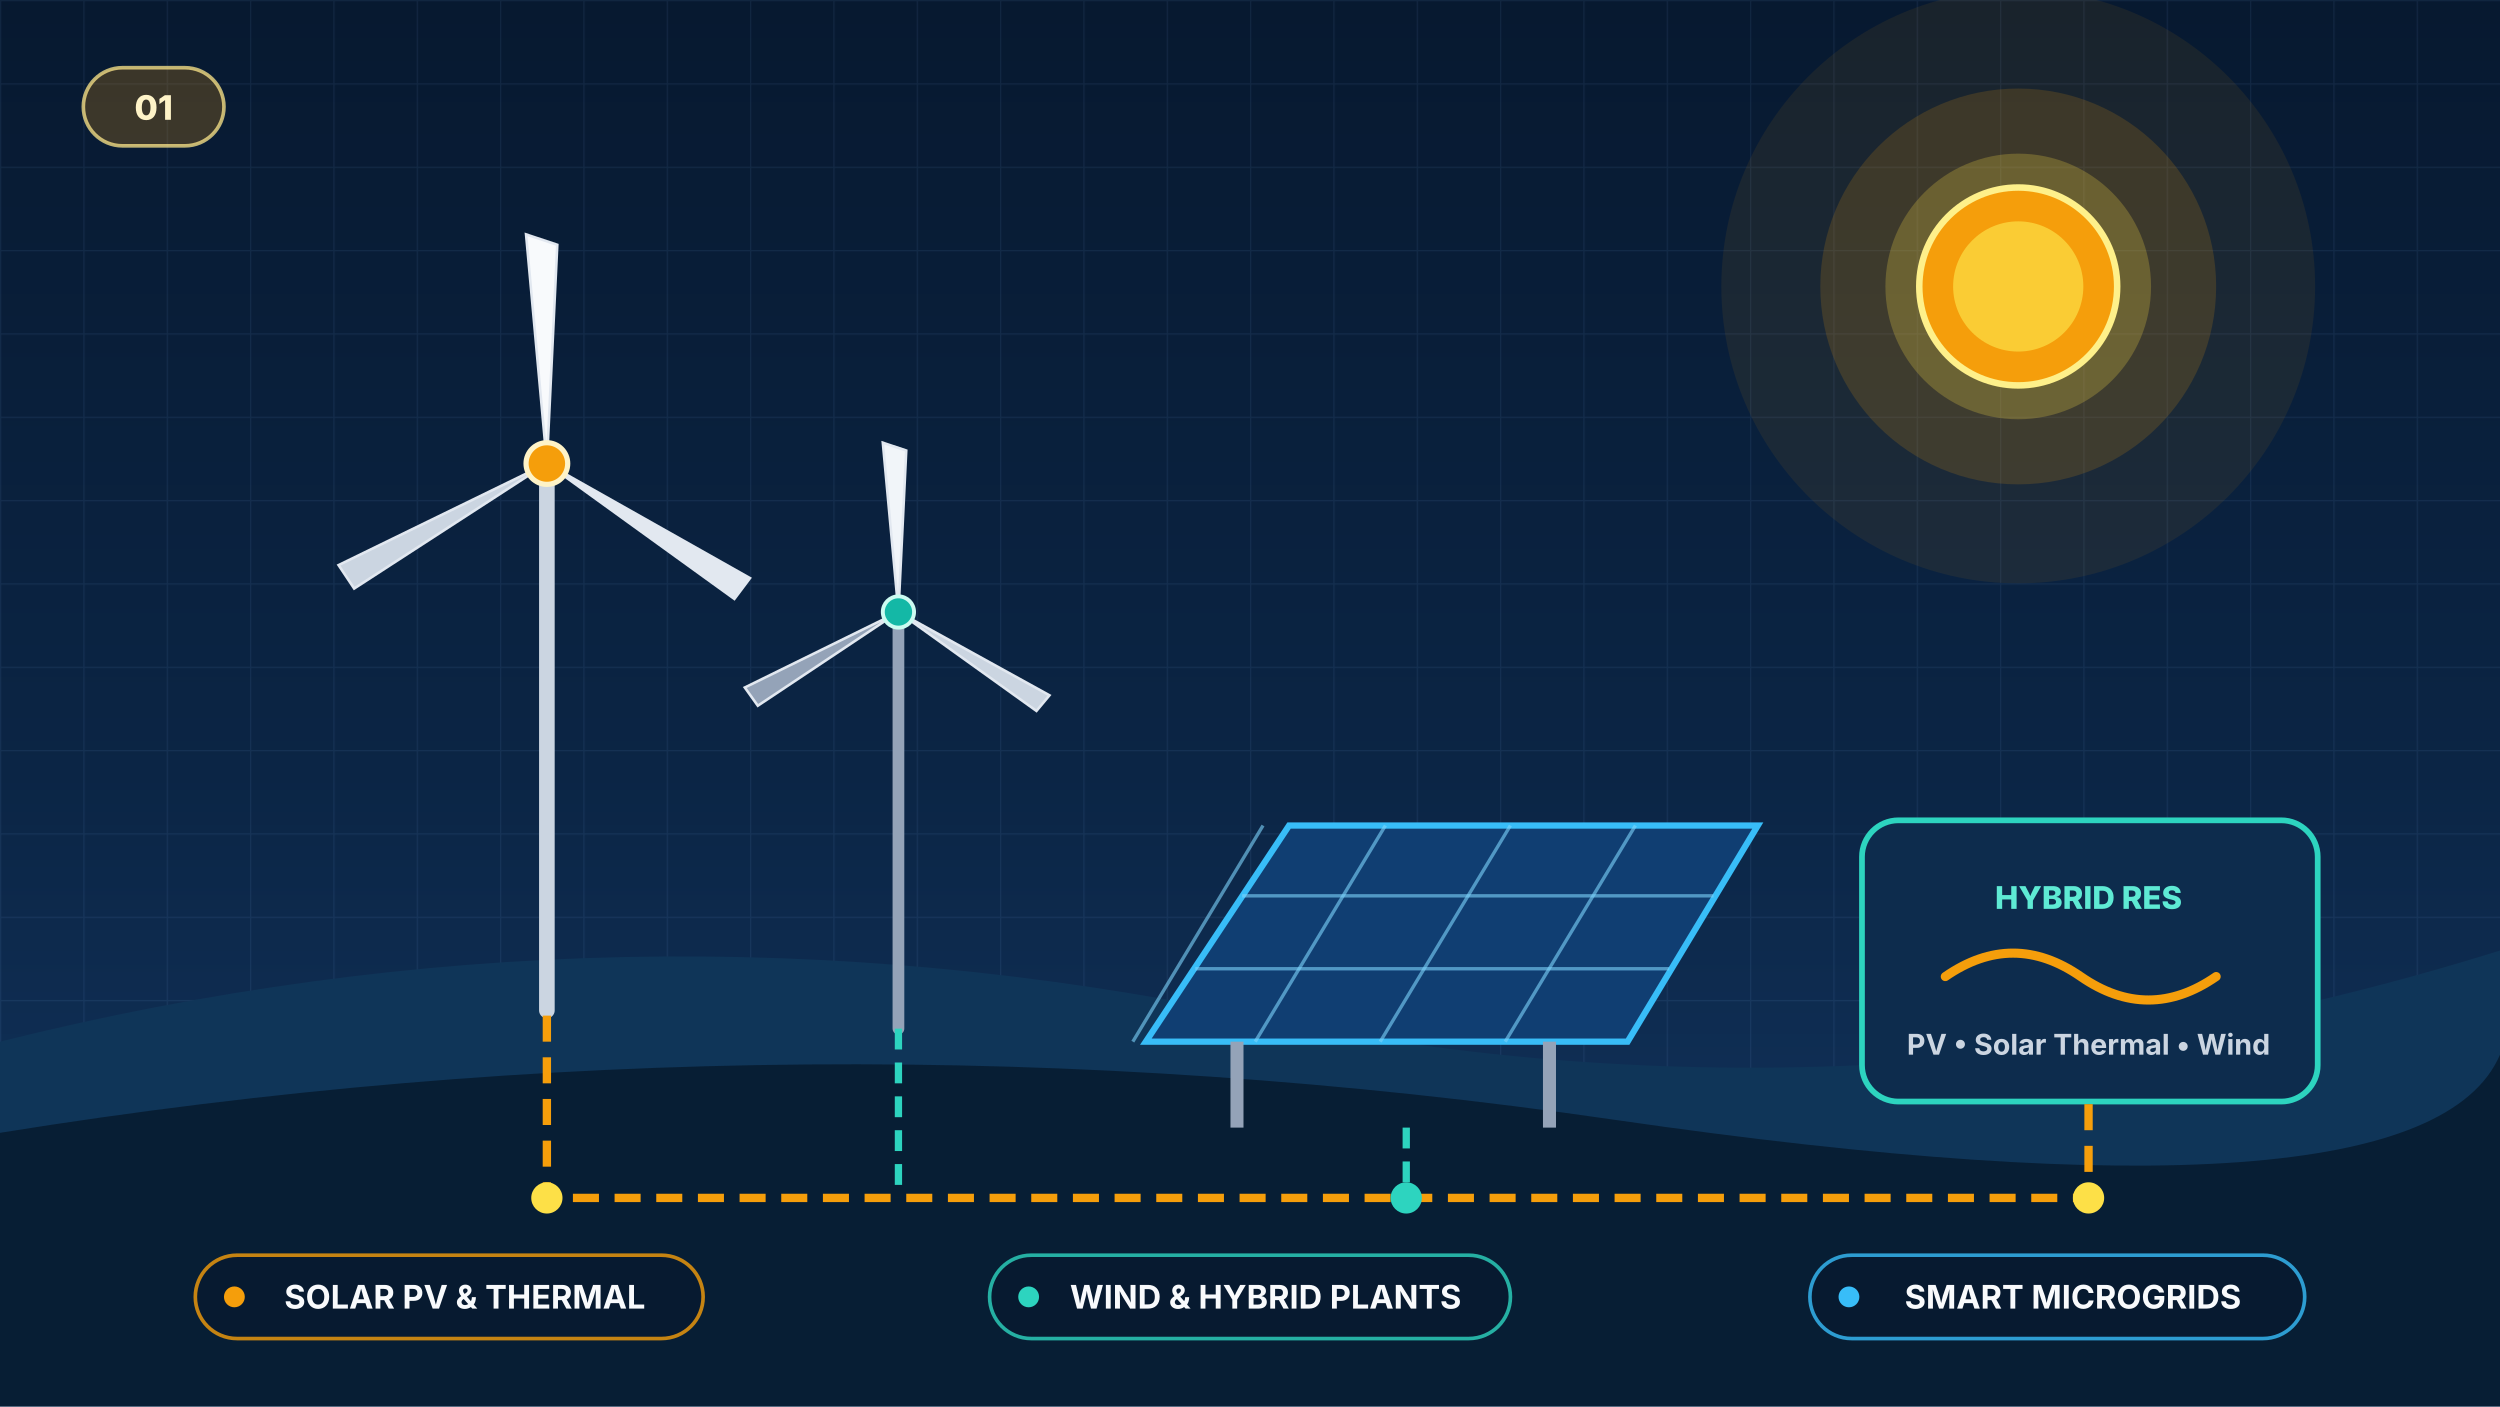
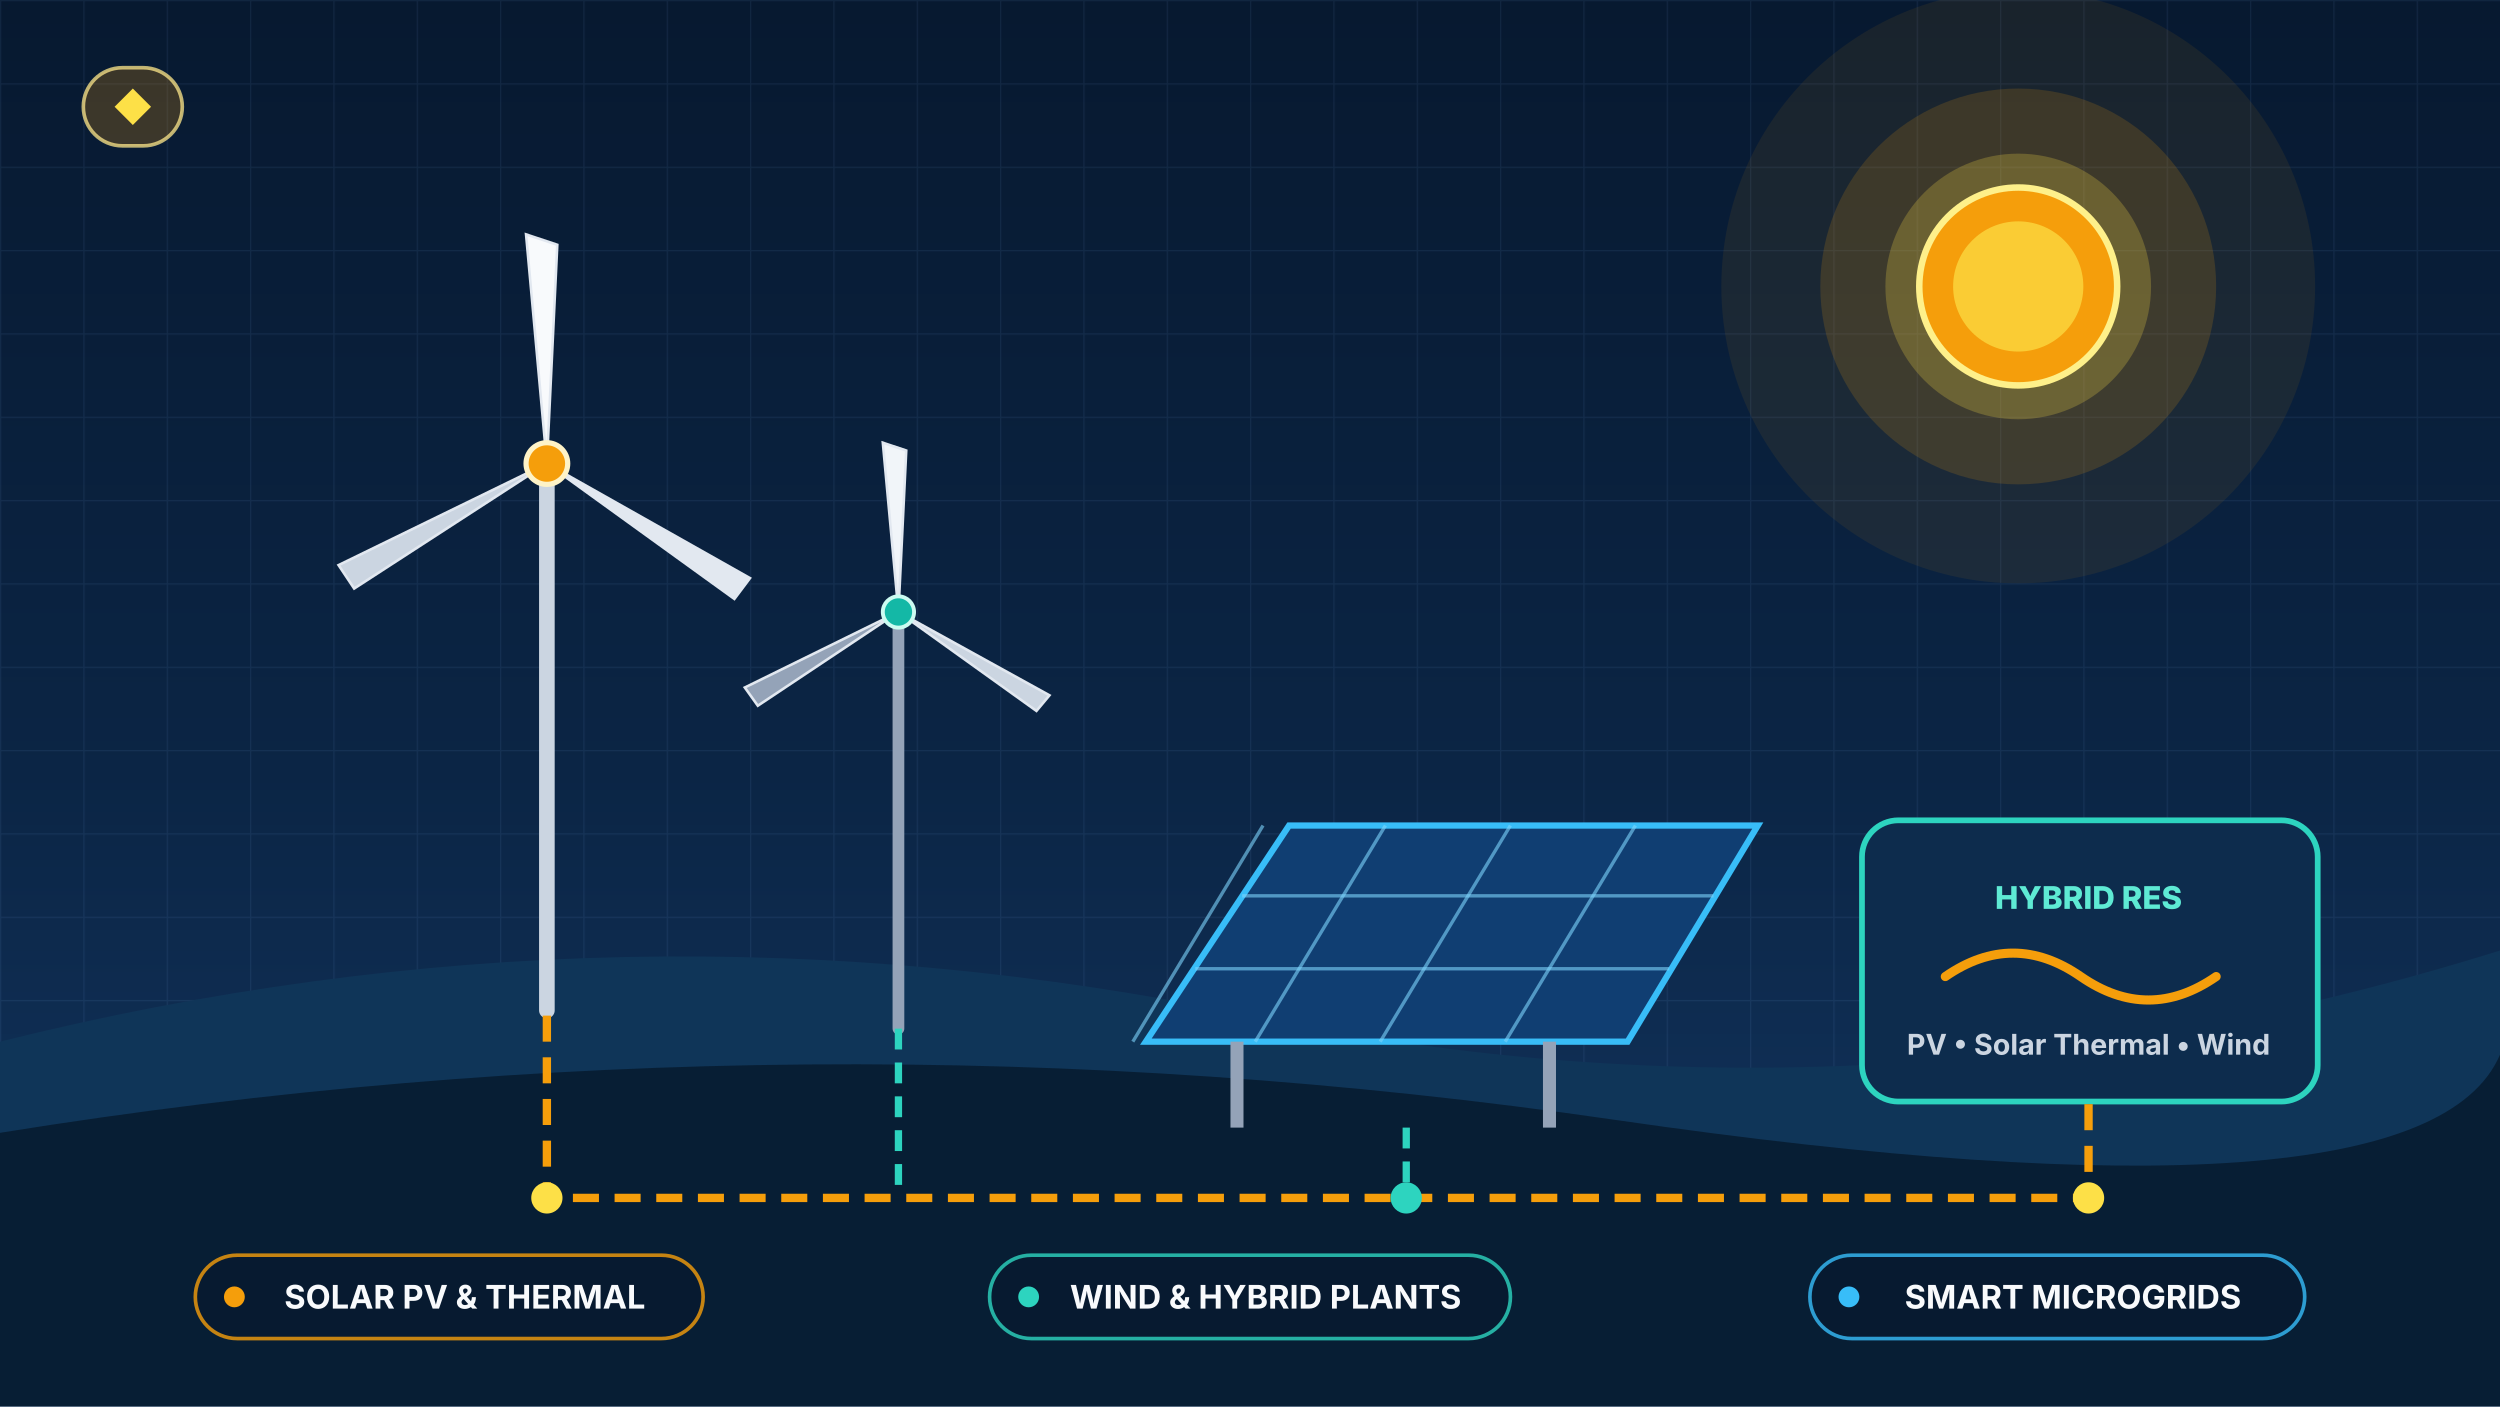
<svg xmlns="http://www.w3.org/2000/svg" viewBox="0 0 960 540" width="960" height="540" role="img" aria-label="Topic 01: Renewable Energy">
  <defs>
    <linearGradient id="bgSky" x1="0" y1="0" x2="0" y2="1">
      <stop offset="0%" stop-color="#071930" />
      <stop offset="55%" stop-color="#0B2545" />
      <stop offset="100%" stop-color="#133763" />
    </linearGradient>
    <pattern id="gridPat" width="32" height="32" patternUnits="userSpaceOnUse">
      <path d="M 32 0 L 0 0 0 32" fill="none" stroke="#93C5FD" stroke-opacity="0.08" stroke-width="1" />
    </pattern>
  </defs>
  <rect width="960" height="540" fill="#0B2545" />
  <rect width="960" height="540" fill="url(#bgSky)" />
  <rect width="960" height="540" fill="url(#gridPat)" />
  <circle cx="775" cy="110" r="114" fill="#F59E0B" fill-opacity="0.08" />
  <circle cx="775" cy="110" r="76" fill="#F59E0B" fill-opacity="0.16" />
  <circle cx="775" cy="110" r="51" fill="#FDE047" fill-opacity="0.24" />
  <circle cx="775" cy="110" r="38" fill="#F59E0B" stroke="#FEF08A" stroke-width="2.5" />
  <circle cx="775" cy="110" r="25" fill="#FDE047" fill-opacity="0.7" />
  <path d="M0 400 Q240 340 480 390 T960 365 L960 540 L0 540 Z" fill="#0F3558" />
  <path d="M0 435 Q310 385 620 430 T960 405 L960 540 L0 540 Z" fill="#071E34" />
  <g stroke="#E2E8F0" stroke-linecap="round">
    <line x1="210" y1="388" x2="210" y2="178" stroke-width="6" stroke="#CBD5E1" />
    <g transform="translate(210,178)">
      <path d="M0 0 L-8 -88 L4 -84 Z" fill="#F8FAFC" />
      <path d="M0 0 L78 44 L72 52 Z" fill="#E2E8F0" />
      <path d="M0 0 L-74 48 L-80 39 Z" fill="#CBD5E1" />
      <circle r="8" fill="#F59E0B" stroke="#FEF3C7" stroke-width="2" />
    </g>
    <line x1="345" y1="395" x2="345" y2="235" stroke-width="4.5" stroke="#94A3B8" />
    <g transform="translate(345,235)">
      <path d="M0 0 L-6 -65 L3 -62 Z" fill="#F1F5F9" />
      <path d="M0 0 L58 32 L53 38 Z" fill="#CBD5E1" />
      <path d="M0 0 L-54 36 L-59 29 Z" fill="#94A3B8" />
      <circle r="6" fill="#14B8A6" stroke="#CCFBF1" stroke-width="1.5" />
    </g>
  </g>
  <g transform="translate(430,305)">
    <polygon points="10,95 65,12 245,12 195,95" fill="#103E72" stroke="#38BDF8" stroke-width="2.4" />
    <g stroke="#7DD3FC" stroke-opacity="0.6" stroke-width="1.3">
      <line x1="55" y1="12" x2="5" y2="95" />
      <line x1="102" y1="12" x2="52" y2="95" />
      <line x1="150" y1="12" x2="100" y2="95" />
      <line x1="198" y1="12" x2="148" y2="95" />
      <line x1="47" y1="39" x2="228" y2="39" />
      <line x1="29" y1="67" x2="211" y2="67" />
    </g>
    <line x1="45" y1="95" x2="45" y2="128" stroke="#94A3B8" stroke-width="5" />
    <line x1="165" y1="95" x2="165" y2="128" stroke="#94A3B8" stroke-width="5" />
  </g>
  <g transform="translate(715,315)">
    <rect x="0" y="0" width="175" height="108" rx="14" fill="#0D2C4D" stroke="#2DD4BF" stroke-width="2.2" />
    <text x="87" y="34" text-anchor="middle" font-family="Inter,system-ui,sans-serif" font-size="12" font-weight="800" fill="#5EEAD4">HYBRID RES</text>
    <path d="M32 60 Q58 42 84 60 T136 60" fill="none" stroke="#F59E0B" stroke-width="3.5" stroke-linecap="round" />
    <text x="87" y="90" text-anchor="middle" font-family="Inter,system-ui,sans-serif" font-size="11" font-weight="700" fill="#CBD5E1">PV • Solar Thermal • Wind</text>
  </g>
  <path d="M210 390 L210 460 L802 460 L802 423" fill="none" stroke="#F59E0B" stroke-width="3.2" stroke-dasharray="10 6" />
  <path d="M345 395 L345 460 M540 433 L540 460" fill="none" stroke="#2DD4BF" stroke-width="2.8" stroke-dasharray="8 5" />
  <circle cx="210" cy="460" r="6" fill="#FDE047" />
  <circle cx="540" cy="460" r="6" fill="#2DD4BF" />
  <circle cx="802" cy="460" r="6" fill="#FDE047" />
  <g transform="translate(75,482)">
    <rect x="0" y="0" width="195" height="32" rx="16" fill="#071930" fill-opacity="0.88" stroke="#F59E0B" stroke-opacity="0.8" stroke-width="1.4" />
    <circle cx="15" cy="16" r="4" fill="#F59E0B" />
    <text x="103.5" y="20.5" text-anchor="middle" font-family="Inter,system-ui,sans-serif" font-size="12.5" font-weight="700" fill="#F8FAFC">SOLAR PV &amp; THERMAL</text>
  </g>
  <g transform="translate(380,482)">
    <rect x="0" y="0" width="200" height="32" rx="16" fill="#071930" fill-opacity="0.88" stroke="#2DD4BF" stroke-opacity="0.8" stroke-width="1.4" />
    <circle cx="15" cy="16" r="4" fill="#2DD4BF" />
    <text x="106.0" y="20.5" text-anchor="middle" font-family="Inter,system-ui,sans-serif" font-size="12.5" font-weight="700" fill="#F8FAFC">WIND &amp; HYBRID PLANTS</text>
  </g>
  <g transform="translate(695,482)">
    <rect x="0" y="0" width="190" height="32" rx="16" fill="#071930" fill-opacity="0.88" stroke="#38BDF8" stroke-opacity="0.8" stroke-width="1.4" />
    <circle cx="15" cy="16" r="4" fill="#38BDF8" />
    <text x="101.0" y="20.5" text-anchor="middle" font-family="Inter,system-ui,sans-serif" font-size="12.5" font-weight="700" fill="#F8FAFC">SMART MICROGRIDS</text>
  </g>
  <g transform="translate(32,26)">
-     <rect x="0" y="0" width="54" height="30" rx="15" fill="#F59E0B" fill-opacity="0.22" stroke="#FDE68A" stroke-opacity="0.75" stroke-width="1.4" />
-     <text x="27" y="20" text-anchor="middle" font-family="Inter,system-ui,sans-serif" font-size="13" font-weight="800" fill="#FEF3C7">01</text>
+     <rect x="0" y="0" width="38" height="30" rx="15" fill="#F59E0B" fill-opacity="0.22" stroke="#FDE68A" stroke-opacity="0.75" stroke-width="1.4" />
+     <polygon points="19,8 26,15 19,22 12,15" fill="#FDE047" />
  </g>
</svg>
